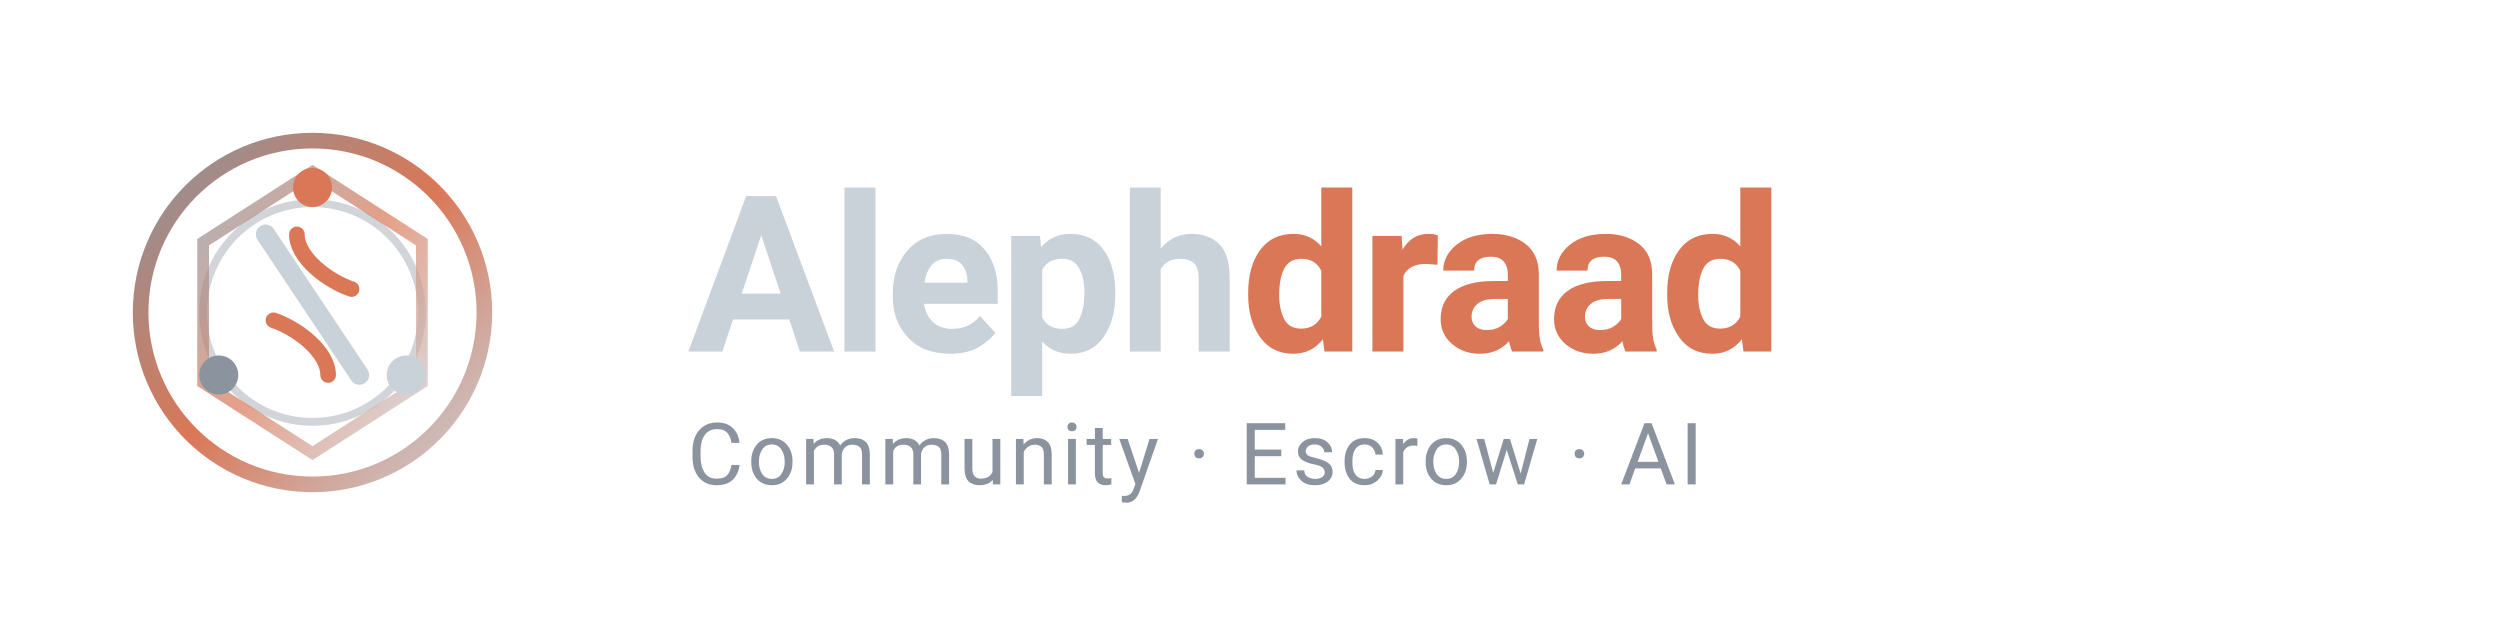
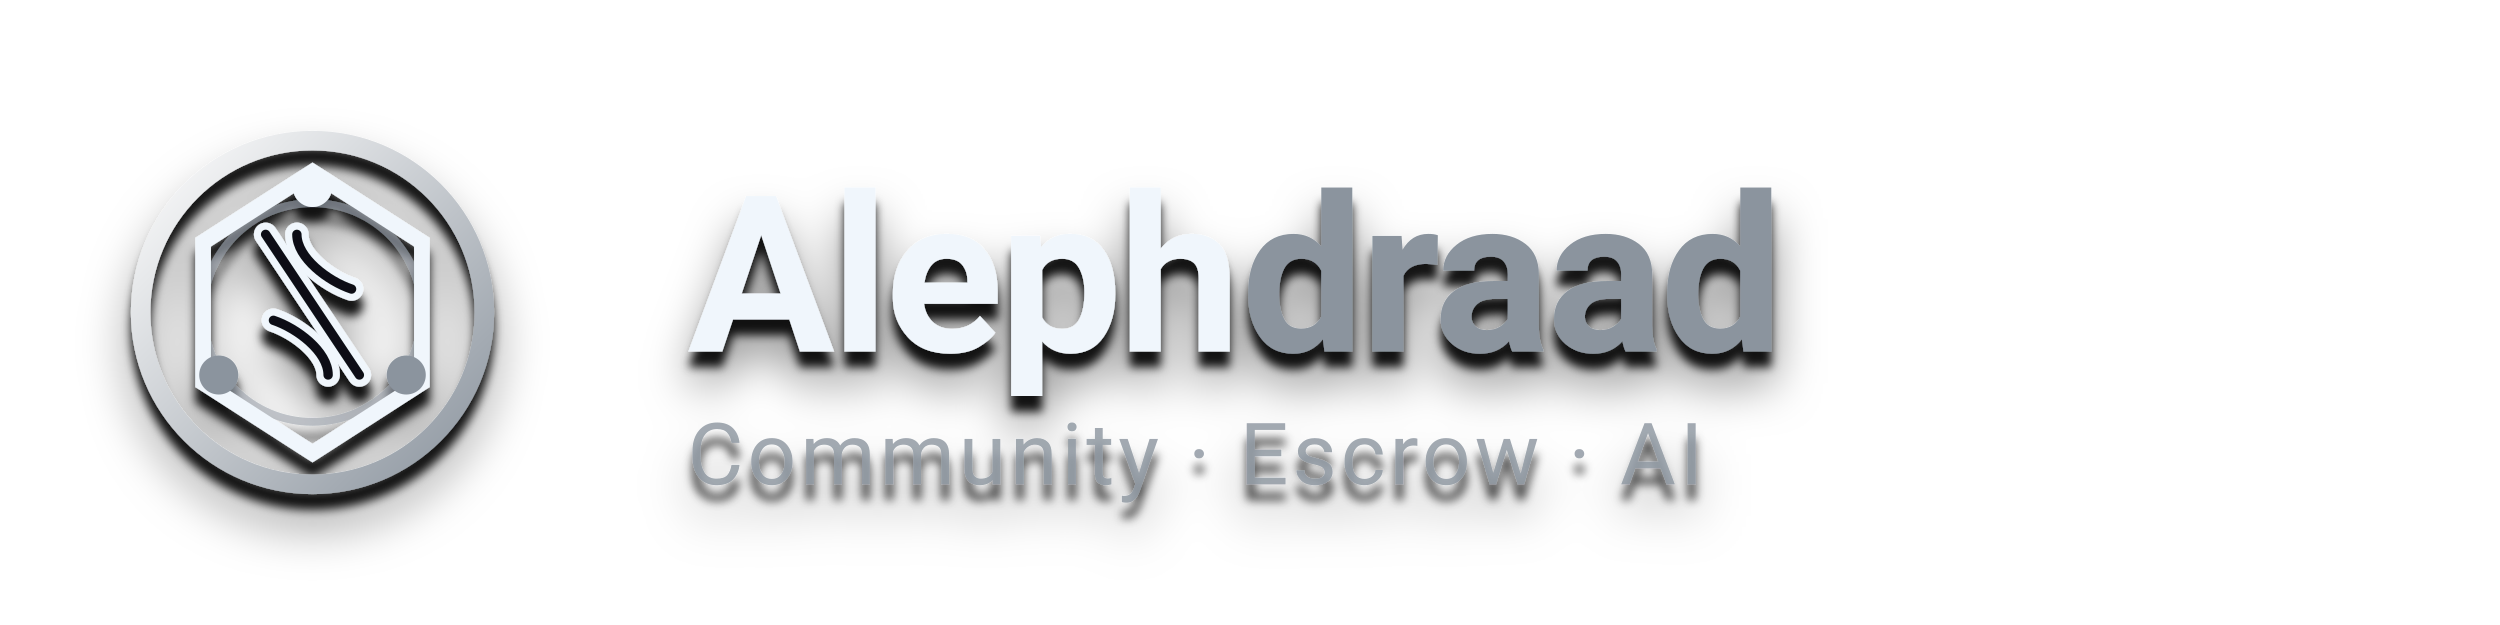
<svg xmlns="http://www.w3.org/2000/svg" viewBox="0 0 320 80" width="320" height="80">
  <defs>
-     <linearGradient id="grad-horiz-dark" x1="0%" y1="0%" x2="100%" y2="100%">
-       <stop offset="0%" stop-color="#8B949E" />
-       <stop offset="50%" stop-color="#DA7756" />
-       <stop offset="100%" stop-color="#C9D1D9" />
+     <linearGradient id="grad-silver" x1="0%" y1="0%" x2="100%" y2="100%">
+       <stop offset="0%" stop-color="#ffffff" />
+       <stop offset="100%" stop-color="#8b949e" />
    </linearGradient>
+     <filter id="firmDeepShadowDark" x="-100%" y="-100%" width="300%" height="300%">
+       <feGaussianBlur in="SourceAlpha" stdDeviation="0.6" result="blurSharp" />
+       <feOffset in="blurSharp" dx="0" dy="2" result="offsetSharp" />
+       <feFlood flood-color="#000000" flood-opacity="0.9" result="colorSharp" />
+       <feComposite in="colorSharp" in2="offsetSharp" operator="in" result="shadowAnchor" />
+       <feGaussianBlur in="SourceAlpha" stdDeviation="3" result="blurSoft" />
+       <feOffset in="blurSoft" dx="0" dy="4" result="offsetSoft" />
+       <feFlood flood-color="#000000" flood-opacity="0.5" result="colorSoft" />
+       <feComposite in="colorSoft" in2="offsetSoft" operator="in" result="shadowAmbient" />
+       <feMerge>
+         <feMergeNode in="shadowAmbient" />
+         <feMergeNode in="shadowAnchor" />
+         <feMergeNode in="SourceGraphic" />
+       </feMerge>
+     </filter>
  </defs>
-   <rect width="320" height="80" fill="transparent" />
-   <g transform="translate(8, 8)">
-     <circle cx="32" cy="32" r="22" fill="none" stroke="url(#grad-horiz-dark)" stroke-width="2" />
-     <circle cx="32" cy="32" r="14" fill="none" stroke="#8B949E" stroke-width="1" opacity="0.4" />
-     <polygon points="32,14 46,23 46,41 32,50 18,41 18,23" fill="none" stroke="url(#grad-horiz-dark)" stroke-width="1.5" opacity="0.7" />
-     <g transform="translate(32, 31)">
-       <path d="M-6,-9 L6,9" fill="none" stroke="#C9D1D9" stroke-width="2.5" stroke-linecap="round" />
-       <path d="M-2,-9 C-2,-6 2,-3 5,-2" fill="none" stroke="#DA7756" stroke-width="2" stroke-linecap="round" />
-       <path d="M2,9 C2,6 -2,3 -5,2" fill="none" stroke="#DA7756" stroke-width="2" stroke-linecap="round" />
+   <g filter="url(#firmDeepShadowDark)">
+     <g transform="translate(8, 8)">
+       <circle cx="32" cy="32" r="22" fill="none" stroke="url(#grad-silver)" stroke-width="2.5" />
+       <circle cx="32" cy="32" r="14" fill="none" stroke="#8b949e" stroke-width="1" opacity="0.5" />
+       <polygon points="32,14 46,23 46,41 32,50 18,41 18,23" fill="none" stroke="#f0f6fc" stroke-width="2" opacity="1" />
+       <g transform="translate(32, 31)">
+         <g stroke="#f0f6fc" stroke-width="3" stroke-linecap="round" fill="none">
+           <path d="M-6,-9 L6,9" />
+           <path d="M-2,-9 C-2,-6 2,-3 5,-2" />
+           <path d="M2,9 C2,6 -2,3 -5,2" />
+         </g>
+         <g stroke="#0d1117" stroke-width="1.2" stroke-linecap="round" fill="none">
+           <path d="M-6,-9 L6,9" />
+           <path d="M-2,-9 C-2,-6 2,-3 5,-2" />
+           <path d="M2,9 C2,6 -2,3 -5,2" />
+         </g>
+       </g>
+       <circle cx="32" cy="16" r="2.5" fill="#f0f6fc" />
+       <circle cx="44" cy="40" r="2.5" fill="#8b949e" />
+       <circle cx="20" cy="40" r="2.5" fill="#8b949e" />
    </g>
-     <circle cx="32" cy="16" r="2.5" fill="#DA7756" />
-     <circle cx="44" cy="40" r="2.5" fill="#C9D1D9" />
-     <circle cx="20" cy="40" r="2.5" fill="#8B949E" />
-   </g>
-   <g transform="translate(88, 0)">
-     <text x="0" y="45" font-family="-apple-system, BlinkMacSystemFont, 'Segoe UI', Roboto, Helvetica, Arial, sans-serif" font-size="28" font-weight="600" fill="#C9D1D9" letter-spacing="-0.5">
-       Aleph<tspan fill="#DA7756">draad</tspan>
-     </text>
-     <text x="0" y="62" font-family="-apple-system, BlinkMacSystemFont, 'Segoe UI', Roboto, Helvetica, Arial, sans-serif" font-size="11" font-weight="400" fill="#8B949E" letter-spacing="0.5">
-       Community · Escrow · AI
-     </text>
+     <g transform="translate(88, 0)">
+       <text x="0" y="45" font-family="-apple-system, BlinkMacSystemFont, 'Segoe UI', Roboto, Helvetica, Arial, sans-serif" font-size="28" font-weight="600" letter-spacing="-0.5" fill="#f0f6fc">
+         Aleph<tspan fill="#8b949e">draad</tspan>
+       </text>
+       <text x="0" y="62" font-family="-apple-system, BlinkMacSystemFont, 'Segoe UI', Roboto, Helvetica, Arial, sans-serif" font-size="11" font-weight="400" letter-spacing="0.5" fill="#8b949e" opacity="0.8">
+         Community · Escrow · AI
+       </text>
+     </g>
  </g>
</svg>
